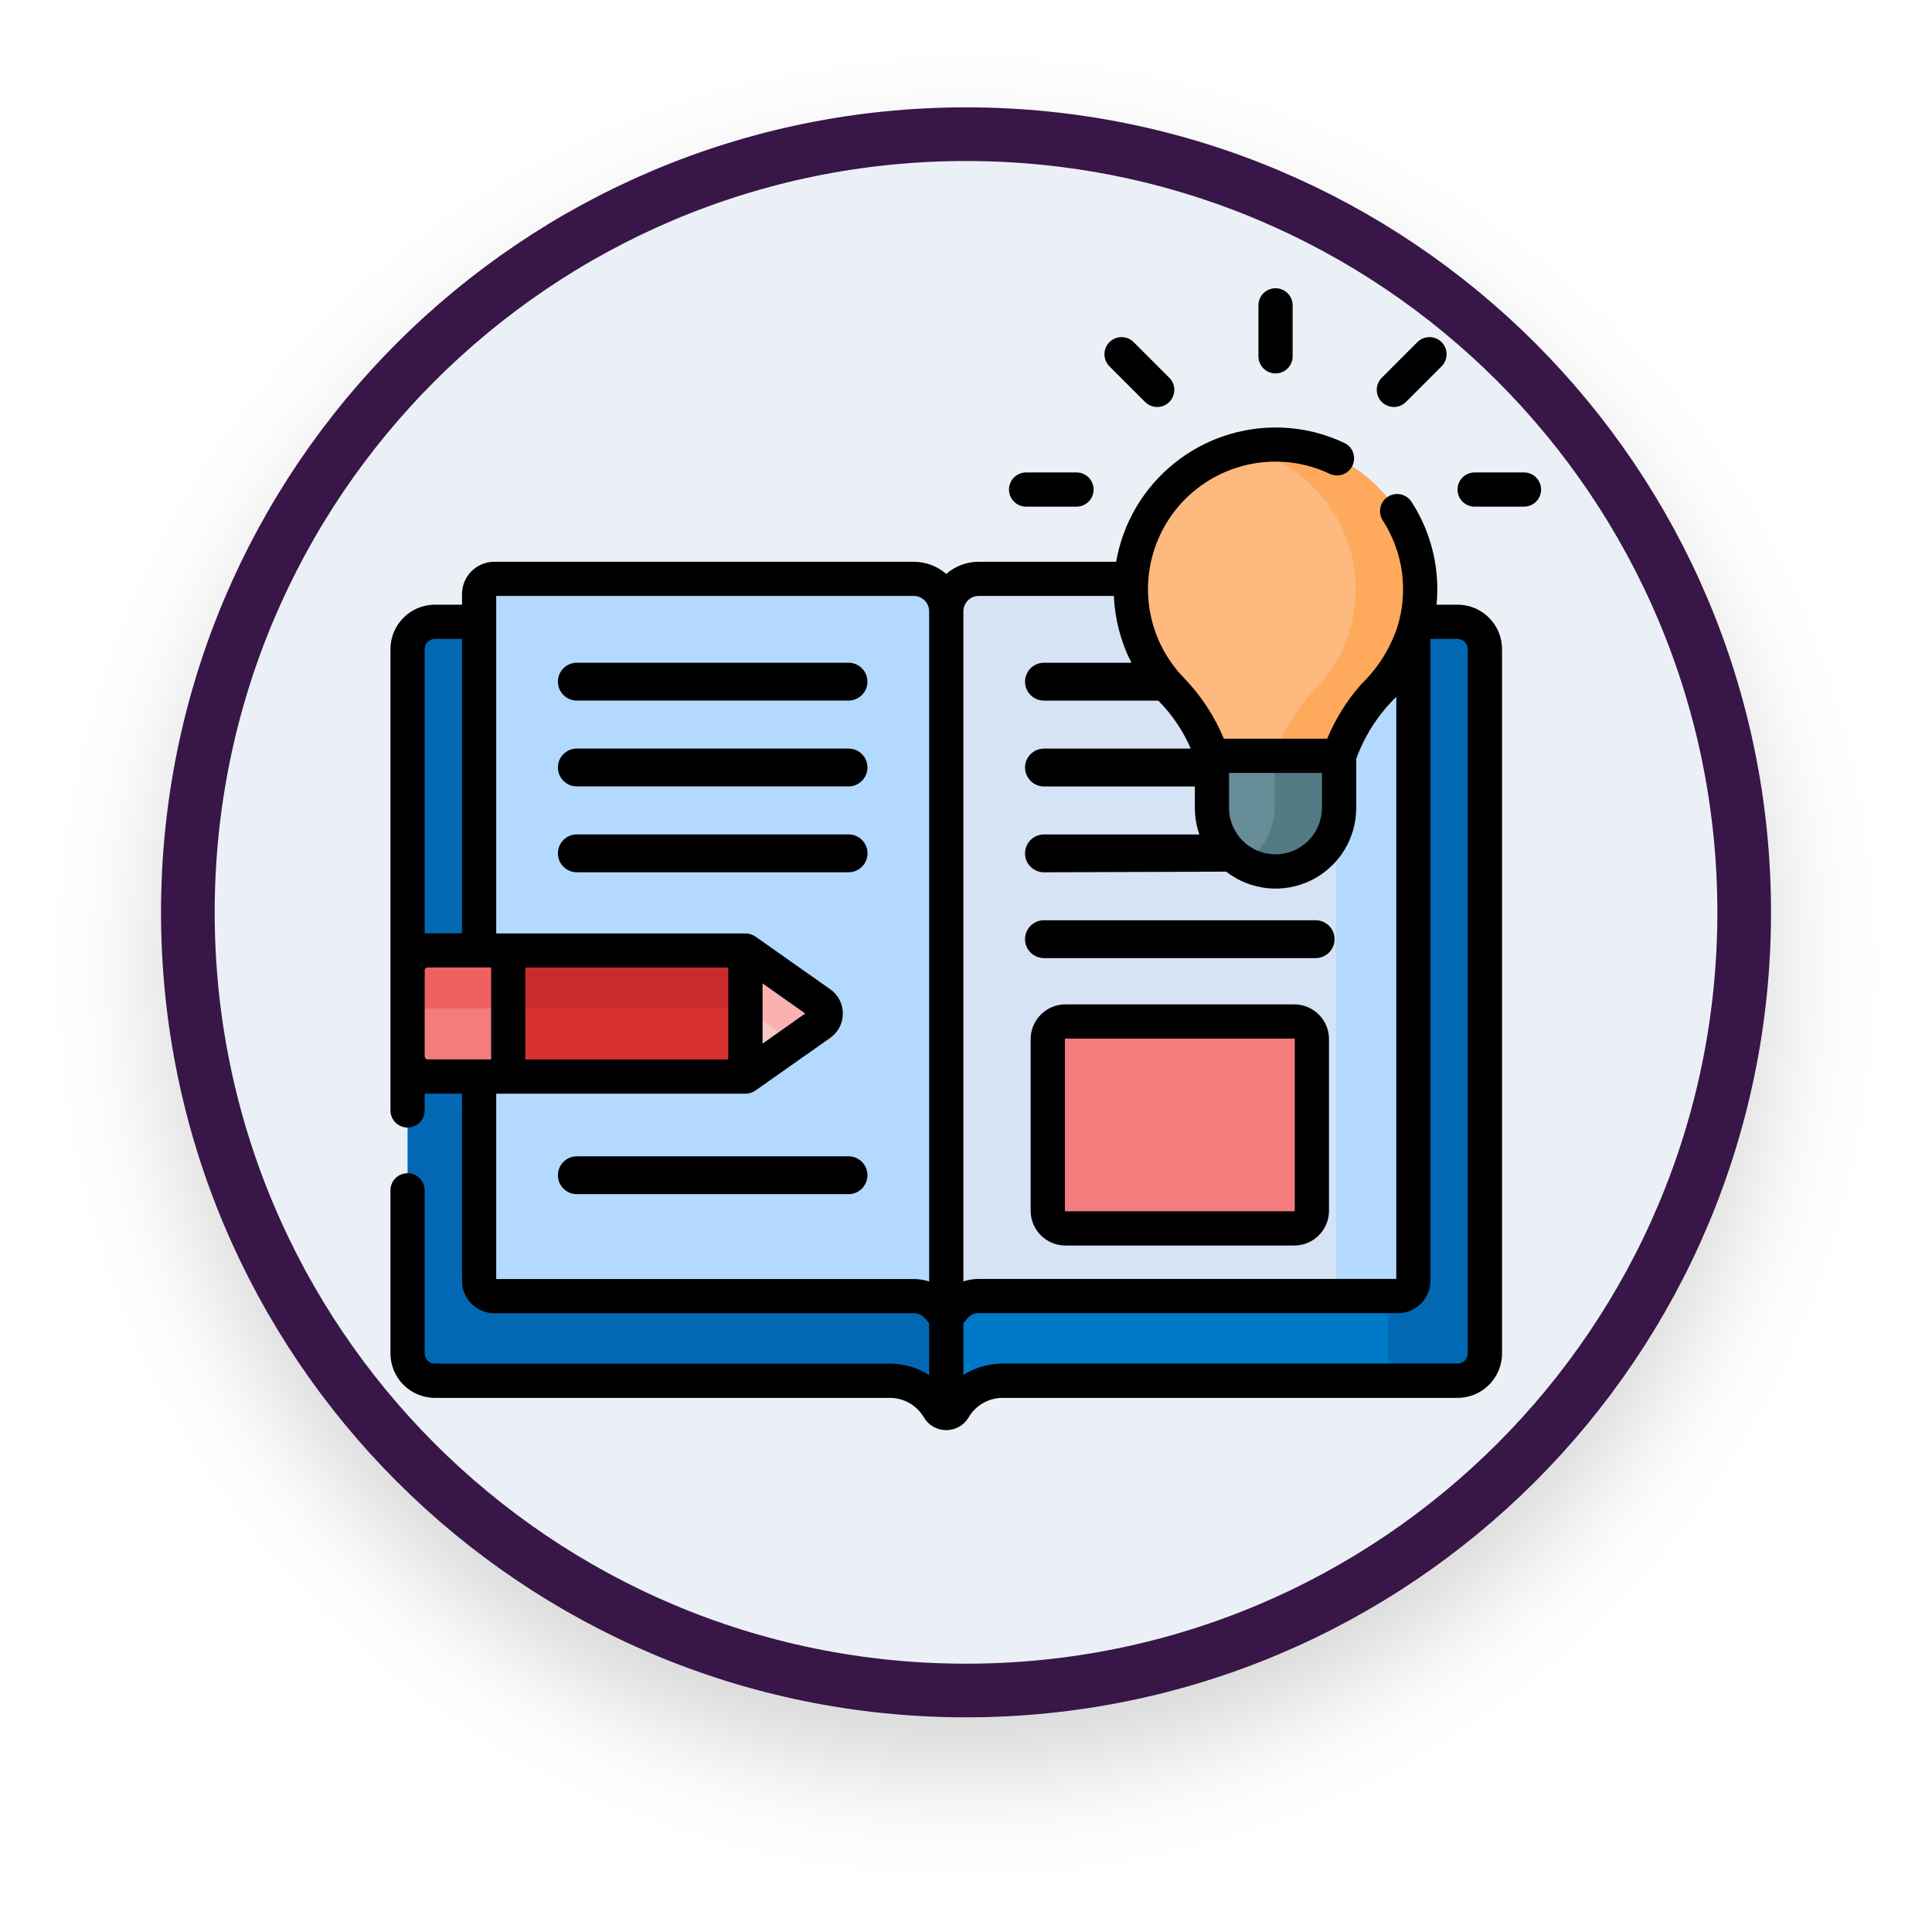
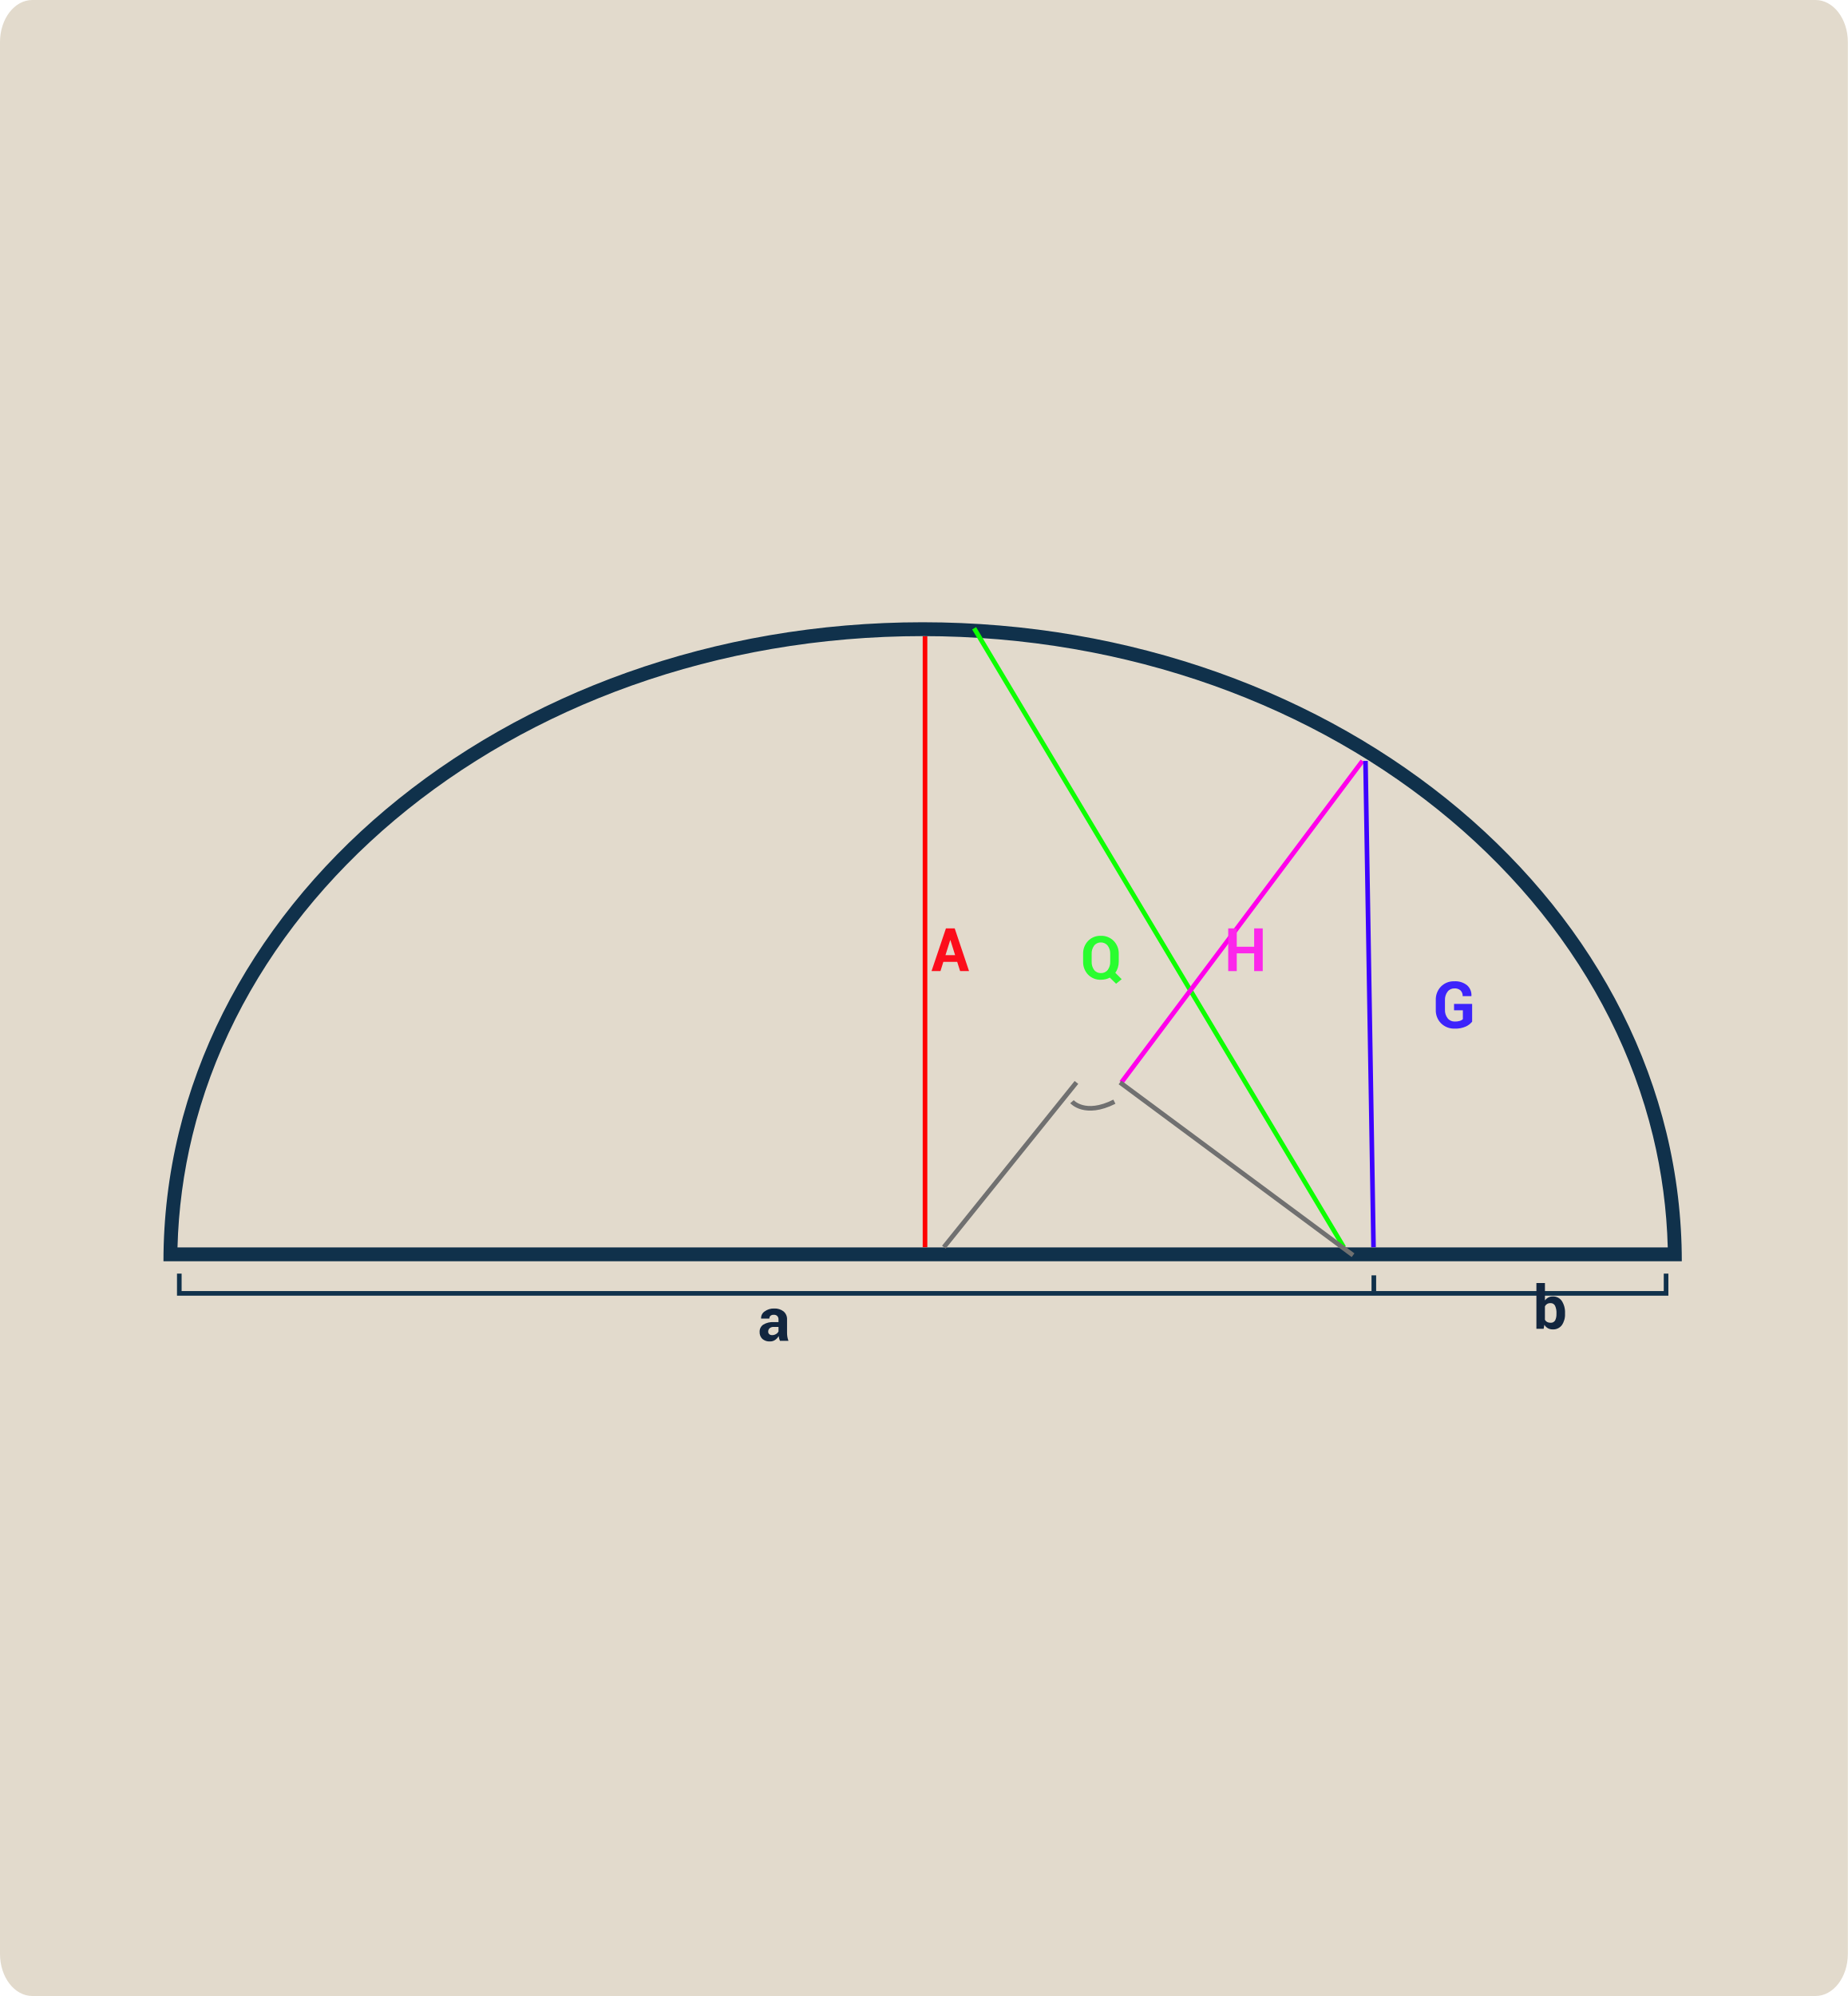
- <svg xmlns="http://www.w3.org/2000/svg" width="108" height="108" viewBox="0 0 108 108">
-   <defs>
-     <filter id="Elipse_11513" x="0" y="0" width="108" height="108" filterUnits="userSpaceOnUse">
-       <feOffset dy="3" input="SourceAlpha" />
-       <feGaussianBlur stdDeviation="3" result="blur" />
-       <feFlood flood-opacity="0.161" />
-       <feComposite operator="in" in2="blur" />
-       <feComposite in="SourceGraphic" />
-     </filter>
-   </defs>
-   <g id="Grupo_1147208" data-name="Grupo 1147208" transform="translate(-326.156 -1022.857)">
-     <g id="Grupo_1144901" data-name="Grupo 1144901" transform="translate(1.063 -4744.441)">
-       <g id="Grupo_1144069" data-name="Grupo 1144069" transform="translate(-1.907 984.906)">
-         <g id="Grupo_1143620" data-name="Grupo 1143620" transform="translate(1.001 4218.393)">
-           <g id="Grupo_1143497" data-name="Grupo 1143497" transform="translate(139 -593)">
-             <g transform="matrix(1, 0, 0, 1, 187, 1157)" filter="url(#Elipse_11513)">
-               <g id="Elipse_11513-2" data-name="Elipse 11513" transform="translate(9 6)" fill="#ebf0f7" stroke="#391847" stroke-width="3">
-                 <circle cx="45" cy="45" r="45" stroke="none" />
-                 <circle cx="45" cy="45" r="43.5" fill="none" />
-               </g>
-             </g>
-           </g>
-         </g>
-       </g>
+ <svg xmlns="http://www.w3.org/2000/svg" width="400" height="432" viewBox="0 0 400 432">
+   <g id="Grupo_1101537" data-name="Grupo 1101537" transform="translate(-180 -3091)">
+     <path id="Trazado_874183" data-name="Trazado 874183" d="M7,0H393c3.866,0,7,4.078,7,9.108V422.892c0,5.03-3.134,9.108-7,9.108H7c-3.866,0-7-4.078-7-9.108V9.108C0,4.078,3.134,0,7,0Z" transform="translate(180 3091)" fill="#e2dacc" />
+     <g id="Trazado_879084" data-name="Trazado 879084" transform="translate(215.384 3225.676)" fill="none">
+       <path d="M328.671,138.306H0a118.079,118.079,0,0,1,3.339-27.873,122.27,122.27,0,0,1,9.576-25.961A133.161,133.161,0,0,1,28.066,60.978,147.9,147.9,0,0,1,48.132,40.509,162.91,162.91,0,0,1,72.453,23.621a176.106,176.106,0,0,1,27.915-12.752A186.773,186.773,0,0,1,131.216,2.81a196.574,196.574,0,0,1,66.238,0A186.668,186.668,0,0,1,228.3,10.869a176.082,176.082,0,0,1,27.916,12.752,162.909,162.909,0,0,1,24.321,16.888A147.838,147.838,0,0,1,300.6,60.978a133.161,133.161,0,0,1,15.151,23.494,122.27,122.27,0,0,1,9.576,25.961,118.081,118.081,0,0,1,3.339,27.872Z" stroke="none" />
+       <path d="M 325.631 135.306 C 325.418 127.165 324.34 119.051 322.417 111.142 C 320.312 102.485 317.169 93.965 313.075 85.819 C 309.053 77.813 304.07 70.087 298.265 62.856 C 292.509 55.686 285.895 48.939 278.607 42.805 C 271.308 36.663 263.276 31.086 254.734 26.229 C 246.101 21.32 236.869 17.103 227.295 13.695 C 217.538 10.222 207.327 7.554 196.944 5.767 C 186.286 3.931 175.314 3 164.334 3 C 153.355 3 142.384 3.931 131.725 5.767 C 121.344 7.554 111.133 10.222 101.375 13.695 C 91.796 17.106 82.564 21.323 73.936 26.229 C 65.394 31.086 57.362 36.663 50.064 42.804 C 42.779 48.937 36.164 55.683 30.405 62.856 C 24.601 70.087 19.618 77.813 15.595 85.819 C 11.502 93.965 8.359 102.485 6.254 111.143 C 4.331 119.049 3.252 127.164 3.039 135.306 L 325.631 135.306 M 328.671 138.306 L 2.358176425332204e-05 138.306 C 2.358176425332204e-05 128.921 1.123 119.543 3.339 110.434 C 5.498 101.554 8.72 92.82 12.914 84.472 C 17.032 76.278 22.129 68.374 28.066 60.978 C 33.947 53.653 40.699 46.766 48.132 40.509 C 55.57 34.25 63.753 28.568 72.453 23.621 C 81.235 18.627 90.627 14.337 100.369 10.869 C 110.287 7.339 120.665 4.627 131.216 2.81 C 142.042 0.945 153.185 8.433949005848262e-07 164.334 8.433949005848262e-07 C 175.484 8.433949005848262e-07 186.627 0.945 197.454 2.81 C 208.006 4.627 218.384 7.339 228.301 10.869 C 238.042 14.336 247.434 18.627 256.217 23.621 C 264.918 28.568 273.1 34.25 280.538 40.509 C 287.975 46.769 294.727 53.656 300.605 60.978 C 306.542 68.374 311.639 76.278 315.756 84.472 C 319.951 92.82 323.173 101.554 325.332 110.434 C 327.547 119.544 328.671 128.921 328.671 138.305 L 328.671 138.306 Z" stroke="none" fill="#10314b" />
    </g>
-     <g id="libro-abierto" transform="translate(347.983 1036.871)">
-       <g id="Grupo_1147206" data-name="Grupo 1147206" transform="translate(0.956 10.836)">
-         <path id="Trazado_982840" data-name="Trazado 982840" d="M273.016,148.093H243.605v44.234a.5.5,0,0,0,.431-.253,3.142,3.142,0,0,1,2.713-1.555h26.267Z" transform="translate(-213.492 -138.183)" fill="#0078c8" />
-         <g id="Grupo_1147204" data-name="Grupo 1147204" transform="translate(54.089 9.909)">
-           <path id="Trazado_982841" data-name="Trazado 982841" d="M437.005,148.092H431.6a.727.727,0,0,1,.727.727v40.972a.727.727,0,0,1-.727.727h5.409a.727.727,0,0,0,.727-.727V148.819A.727.727,0,0,0,437.005,148.092Z" transform="translate(-431.596 -148.092)" fill="#0268b4" />
-         </g>
-         <path id="Trazado_982842" data-name="Trazado 982842" d="M268.627,129.239h-23.2a1.818,1.818,0,0,0-1.818,1.818v39.108h.295a1.815,1.815,0,0,1,1.523-.827h23.2Z" transform="translate(-213.492 -121.735)" fill="#d5e3f4" />
-         <path id="Trazado_982843" data-name="Trazado 982843" d="M37.613,192.326V148.092H8.227a.727.727,0,0,0-.727.727v40.972a.727.727,0,0,0,.727.727H34.469a3.142,3.142,0,0,1,2.713,1.555A.5.5,0,0,0,37.613,192.326Z" transform="translate(-7.5 -138.183)" fill="#0268b4" />
-         <path id="Trazado_982844" data-name="Trazado 982844" d="M301.875,334.842h-12.79a.987.987,0,0,1-.987-.987v-9.593a.987.987,0,0,1,.987-.987h12.79a.987.987,0,0,1,.987.987v9.593A.987.987,0,0,1,301.875,334.842Z" transform="translate(-252.31 -291.023)" fill="#f47c7c" />
-         <path id="Trazado_982845" data-name="Trazado 982845" d="M64.673,170.165h.295V131.057a1.818,1.818,0,0,0-1.818-1.818H39.7a.848.848,0,0,0-.848.848v38.4a.848.848,0,0,0,.848.848H63.15A1.815,1.815,0,0,1,64.673,170.165Z" transform="translate(-34.855 -121.735)" fill="#b3dafe" />
-         <path id="Trazado_982846" data-name="Trazado 982846" d="M155.584,292.12v7.053l4.189-2.95a.705.705,0,0,0,0-1.153Z" transform="translate(-136.697 -263.842)" fill="#e5eef9" />
-         <g id="Grupo_1147205" data-name="Grupo 1147205" transform="translate(51.051 7.504)">
-           <path id="Trazado_982847" data-name="Trazado 982847" d="M412.1,129.239h-4.328a.848.848,0,0,1,.848.848v38.4a.848.848,0,0,1-.848.848H412.1a.848.848,0,0,0,.848-.848v-38.4A.848.848,0,0,0,412.1,129.239Z" transform="translate(-407.775 -129.239)" fill="#b3dafe" />
-         </g>
-         <path id="Trazado_982848" data-name="Trazado 982848" d="M329.048,87.8h7.107a9.706,9.706,0,0,1,2.245-3.677,8.088,8.088,0,1,0-11.6,0,9.7,9.7,0,0,1,2.244,3.676Z" transform="translate(-284.082 -70.399)" fill="#fdb97e" />
-         <path id="Trazado_982849" data-name="Trazado 982849" d="M360.063,206.83h7.107v2.91a3.553,3.553,0,1,1-7.107,0Z" transform="translate(-315.097 -189.43)" fill="#678d98" />
-         <path id="Trazado_982850" data-name="Trazado 982850" d="M383.642,78.136a8.091,8.091,0,0,0-9.887-7.532,8.084,8.084,0,0,1,4,13.52,9.706,9.706,0,0,0-2.245,3.677h3.606a9.707,9.707,0,0,1,2.245-3.677A8.059,8.059,0,0,0,383.642,78.136Z" transform="translate(-327.043 -70.4)" fill="#fea95c" />
-         <path id="Trazado_982851" data-name="Trazado 982851" d="M375.537,206.83v2.91a3.551,3.551,0,0,1-1.75,3.062,3.553,3.553,0,0,0,5.357-3.062v-2.91Z" transform="translate(-327.071 -189.43)" fill="#537983" />
-         <path id="Trazado_982852" data-name="Trazado 982852" d="M155.584,292.12v7.053l4.189-2.95a.705.705,0,0,0,0-1.153Z" transform="translate(-136.697 -263.842)" fill="#f9c6c6" />
-         <path id="Trazado_982853" data-name="Trazado 982853" d="M159.772,296.223a.705.705,0,0,0,0-1.153l-4.189-2.95v3.246l2.7,1.9Z" transform="translate(-136.697 -263.842)" fill="#f9b1b1" />
-         <path id="Trazado_982854" data-name="Trazado 982854" d="M8.629,292.079A1.129,1.129,0,0,0,7.5,293.208v3.251a1.129,1.129,0,0,1,1.129-1.129h4.5v-3.251Z" transform="translate(-7.5 -263.806)" fill="#e94444" />
-         <path id="Trazado_982855" data-name="Trazado 982855" d="M51.614,297.776h13.26v6.332H51.614Z" transform="translate(-45.988 -268.776)" fill="#d83131" />
-         <path id="Trazado_982856" data-name="Trazado 982856" d="M7.5,298.9v4.075a1.129,1.129,0,0,0,1.129,1.129h4.5v-6.332h-4.5A1.128,1.128,0,0,0,7.5,298.9Z" transform="translate(-7.5 -268.776)" fill="#f47c7c" />
-         <path id="Trazado_982857" data-name="Trazado 982857" d="M51.614,292.12h13.26v3.246H51.614Z" transform="translate(-45.988 -263.842)" fill="#ca2c2c" />
-         <path id="Trazado_982858" data-name="Trazado 982858" d="M7.5,293.249v3.246a1.129,1.129,0,0,1,1.129-1.129h4.5V292.12h-4.5A1.129,1.129,0,0,0,7.5,293.249Z" transform="translate(-7.5 -263.842)" fill="#ee6161" />
-       </g>
-       <g id="Grupo_1147207" data-name="Grupo 1147207" transform="translate(0 2.129)">
-         <path id="Trazado_982859" data-name="Trazado 982859" d="M279.2,281.016h15.188a1.058,1.058,0,0,0,0-2.116H279.2a1.058,1.058,0,0,0,0,2.116Z" transform="translate(-242.669 -243.601)" />
-         <path id="Trazado_982860" data-name="Trazado 982860" d="M295.331,315.774h-12.79a1.946,1.946,0,0,0-1.944,1.944v9.593a1.946,1.946,0,0,0,1.944,1.944h12.79a1.946,1.946,0,0,0,1.944-1.944v-9.593A1.946,1.946,0,0,0,295.331,315.774Zm.031,11.537a.031.031,0,0,1-.031.031h-12.79a.031.031,0,0,1-.031-.031v-9.593a.031.031,0,0,1,.031-.031h12.79a.031.031,0,0,1,.031.031v9.593Z" transform="translate(-244.81 -275.772)" />
-         <path id="Trazado_982861" data-name="Trazado 982861" d="M381.383,6.861a.957.957,0,0,0,.957-.957V3.086a.957.957,0,1,0-1.913,0V5.9A.957.957,0,0,0,381.383,6.861Z" transform="translate(-331.907 -2.129)" />
-         <path id="Trazado_982862" data-name="Trazado 982862" d="M315.216,26.939a.956.956,0,0,0,1.353-1.353l-1.993-1.993a.956.956,0,0,0-1.353,1.353Z" transform="translate(-273.031 -20.611)" />
-         <path id="Trazado_982863" data-name="Trazado 982863" d="M433.24,27.22a.953.953,0,0,0,.676-.28l1.993-1.993a.956.956,0,1,0-1.353-1.353l-1.993,1.993a.957.957,0,0,0,.676,1.633Z" transform="translate(-377.15 -20.612)" />
-         <path id="Trazado_982864" data-name="Trazado 982864" d="M471.2,82.627h-2.818a.957.957,0,0,0,0,1.913H471.2a.957.957,0,0,0,0-1.913Z" transform="translate(-407.806 -72.36)" />
-         <path id="Trazado_982865" data-name="Trazado 982865" d="M272.289,84.54h2.818a.957.957,0,0,0,0-1.913h-2.818a.957.957,0,1,0,0,1.913Z" transform="translate(-236.726 -72.36)" />
-         <path id="Trazado_982866" data-name="Trazado 982866" d="M74.45,168.145H89.638a1.058,1.058,0,0,0,0-2.116H74.45a1.058,1.058,0,0,0,0,2.116Z" transform="translate(-64.032 -145.125)" />
-         <path id="Trazado_982867" data-name="Trazado 982867" d="M74.45,205.77H89.638a1.058,1.058,0,0,0,0-2.116H74.45a1.058,1.058,0,0,0,0,2.116Z" transform="translate(-64.032 -177.952)" />
-         <path id="Trazado_982868" data-name="Trazado 982868" d="M90.7,242.334a1.058,1.058,0,0,0-1.058-1.058H74.45a1.058,1.058,0,0,0,0,2.116H89.638A1.058,1.058,0,0,0,90.7,242.334Z" transform="translate(-64.032 -210.775)" />
-         <path id="Trazado_982869" data-name="Trazado 982869" d="M74.45,384.48H89.638a1.058,1.058,0,0,0,0-2.116H74.45a1.058,1.058,0,0,0,0,2.116Z" transform="translate(-64.032 -333.869)" />
-         <path id="Trazado_982870" data-name="Trazado 982870" d="M59.655,72.81H58.479q.041-.429.041-.865a8.981,8.981,0,0,0-1.442-4.885A.957.957,0,0,0,55.471,68.1a7.088,7.088,0,0,1,.8,6.006,7.99,7.99,0,0,1-2,3.147l-.052.058A10.785,10.785,0,0,0,52.366,80.3h-5.78a10.782,10.782,0,0,0-2.221-3.387,7.129,7.129,0,0,1,5.112-12.1q.14,0,.281.005a6.993,6.993,0,0,1,2.8.7A.957.957,0,0,0,53.39,63.8a8.9,8.9,0,0,0-3.56-.89,9.061,9.061,0,0,0-9.264,7.5H32.887a2.761,2.761,0,0,0-1.818.681,2.762,2.762,0,0,0-1.818-.681H5.8A1.807,1.807,0,0,0,4,72.21v.6H2.483A2.486,2.486,0,0,0,0,75.293v25.758a.957.957,0,1,0,1.913,0v-.913q.085.007.172.007H4c0,11.308-.016,10.572.037,10.83A1.808,1.808,0,0,0,5.8,112.417H29.252c.537,0,.692.4.861.561v2.893a4.1,4.1,0,0,0-2.187-.635H2.483a.571.571,0,0,1-.57-.57v-9.15a.957.957,0,0,0-1.913,0v9.15a2.486,2.486,0,0,0,2.483,2.483H27.925a2.2,2.2,0,0,1,1.888,1.083,1.454,1.454,0,0,0,2.512,0,2.2,2.2,0,0,1,1.888-1.083H59.655a2.486,2.486,0,0,0,2.483-2.483V75.293a2.486,2.486,0,0,0-2.483-2.483ZM49.476,86.765a2.6,2.6,0,0,1-2.6-2.6V82.214h5.194v1.954A2.6,2.6,0,0,1,49.476,86.765ZM32.887,72.319H40.44a9.1,9.1,0,0,0,.979,3.736H36.532a1.058,1.058,0,1,0,0,2.116H42.92a8.69,8.69,0,0,1,1.818,2.683H36.532a1.058,1.058,0,1,0,0,2.116h8.434v1.2a4.486,4.486,0,0,0,.252,1.483H36.532a1.058,1.058,0,1,0,0,2.116l10.184-.036a4.506,4.506,0,0,0,7.27-3.563V81.427a9.226,9.226,0,0,1,2.241-3.466V110.5H32.882a2.933,2.933,0,0,0-.856.136V73.18a.862.862,0,0,1,.861-.861ZM1.913,75.293a.571.571,0,0,1,.57-.57H4V91.179H2.085q-.087,0-.172.007Zm.172,22.939a.172.172,0,0,1-.172-.172v-4.8a.172.172,0,0,1,.172-.172H5.626v5.14H2.085Zm4.5,1.913h13.26a.975.975,0,0,0,.546-.171l.005,0,4.189-2.95a1.662,1.662,0,0,0,0-2.717l-4.189-2.95-.006,0a.956.956,0,0,0-.5-.169l-.043,0H5.912V72.319h23.34a.862.862,0,0,1,.861.861v37.461a2.95,2.95,0,0,0-.856-.136H5.912V100.146Zm12.3-1.913H7.539v-5.14H18.886Zm4.3-2.57L20.8,97.346V93.979Zm37.036,19a.571.571,0,0,1-.57.57H34.213a4.1,4.1,0,0,0-2.187.635v-2.893c.174-.167.319-.561.861-.561H56.335a1.807,1.807,0,0,0,1.8-1.8V74.723h1.516a.571.571,0,0,1,.57.57v39.373Z" transform="translate(0 -55.15)" />
-       </g>
-     </g>
+     <path id="Trazado_874181" data-name="Trazado 874181" d="M-7439.057-8349.93v4.275h321.836v-4.275" transform="translate(7657.87 11716.583)" fill="none" stroke="#10314b" stroke-width="1" />
+     <path id="Trazado_879085" data-name="Trazado 879085" d="M0,0V132.217" transform="translate(380.236 3228.721)" fill="none" stroke="red" stroke-width="1" />
+     <path id="Trazado_879086" data-name="Trazado 879086" d="M0,0,80.026,133.957" transform="translate(390.865 3226.981)" fill="none" stroke="#0dff00" stroke-width="1" />
+     <path id="Trazado_879087" data-name="Trazado 879087" d="M52.191,0,0,69.588" transform="translate(422.744 3255.687)" fill="none" stroke="#ff00eb" stroke-width="1" />
+     <path id="Trazado_879088" data-name="Trazado 879088" d="M0,0,1.74,105.252" transform="translate(475.584 3255.687)" fill="none" stroke="#3d03ff" stroke-width="1" />
+     <path id="Trazado_879089" data-name="Trazado 879089" d="M0,0,50.451,37.4" transform="translate(422.443 3325.274)" fill="none" stroke="#707070" stroke-width="1" />
+     <path id="Trazado_879090" data-name="Trazado 879090" d="M0,35.664,28.705,0" transform="translate(384.312 3325.274)" fill="none" stroke="#707070" stroke-width="1" />
+     <path id="Trazado_879091" data-name="Trazado 879091" d="M0,0V3.479" transform="translate(477.391 3367.027)" fill="none" stroke="#10314b" stroke-width="1" />
+     <path id="Trazado_879092" data-name="Trazado 879092" d="M4.761,0a3.9,3.9,0,0,1-.175-.5,3.444,3.444,0,0,1-.1-.533A2.541,2.541,0,0,1,3.726-.2a1.893,1.893,0,0,1-1.117.33A2.319,2.319,0,0,1,.946-.422,1.99,1.99,0,0,1,.362-1.936,1.811,1.811,0,0,1,1.139-3.5a3.883,3.883,0,0,1,2.269-.555H4.45V-4.6a1.069,1.069,0,0,0-.26-.768,1.022,1.022,0,0,0-.774-.273,1.007,1.007,0,0,0-.7.219.765.765,0,0,0-.244.6H.692L.679-4.862a1.742,1.742,0,0,1,.759-1.5A3.3,3.3,0,0,1,3.536-7a3.075,3.075,0,0,1,2,.622A2.167,2.167,0,0,1,6.3-4.589v2.837a5.366,5.366,0,0,0,.073.908A4.555,4.555,0,0,0,6.608,0ZM3.066-1.238a1.579,1.579,0,0,0,.863-.241,1.3,1.3,0,0,0,.521-.559v-.971H3.409a1.234,1.234,0,0,0-.892.292.96.96,0,0,0-.3.717.716.716,0,0,0,.225.555A.891.891,0,0,0,3.066-1.238Z" transform="translate(344.071 3381.202)" fill="#12263f" />
+     <path id="Trazado_879093" data-name="Trazado 879093" d="M6.906-3.244A4.017,4.017,0,0,1,6.221-.787a2.318,2.318,0,0,1-1.98.92A2.093,2.093,0,0,1,3.19-.121a2.171,2.171,0,0,1-.759-.743L2.279,0H.711V-9.9H2.558v3.764a2.1,2.1,0,0,1,.714-.635A2,2,0,0,1,4.228-7a2.275,2.275,0,0,1,1.993.987,4.531,4.531,0,0,1,.686,2.631ZM5.059-3.377a3.576,3.576,0,0,0-.3-1.59,1.036,1.036,0,0,0-1.006-.587,1.384,1.384,0,0,0-.73.181,1.254,1.254,0,0,0-.47.517v2.907a1.178,1.178,0,0,0,.473.476,1.522,1.522,0,0,0,.74.165,1.054,1.054,0,0,0,1-.5,2.939,2.939,0,0,0,.286-1.431Z" transform="translate(511.871 3378.593)" fill="#12263f" />
+     <path id="Trazado_879094" data-name="Trazado 879094" d="M8.545-1.36A3.782,3.782,0,0,1,7.157-.3,5.462,5.462,0,0,1,4.778.144,4.023,4.023,0,0,1,1.825-.991,3.96,3.96,0,0,1,.677-3.937V-6.016A4.029,4.029,0,0,1,1.791-8.958,3.834,3.834,0,0,1,4.655-10.1a4.071,4.071,0,0,1,2.8.865,2.841,2.841,0,0,1,.937,2.307l-.014.041H6.494a1.632,1.632,0,0,0-.458-1.234A1.848,1.848,0,0,0,4.7-8.559a1.792,1.792,0,0,0-1.477.708,2.845,2.845,0,0,0-.561,1.822v2.092A2.835,2.835,0,0,0,3.24-2.1a1.876,1.876,0,0,0,1.538.711A3.539,3.539,0,0,0,5.9-1.531a1.714,1.714,0,0,0,.639-.362V-3.821H4.628V-5.2H8.545Z" transform="translate(490.125 3313.484)" fill="#3d24fb" />
+     <path id="Trazado_879095" data-name="Trazado 879095" d="M8.322,0H6.468V-3.84H2.7V0H.851V-9.242H2.7v3.974H6.468V-9.242H8.322Z" transform="translate(445.017 3301.176)" fill="#fc26eb" />
+     <path id="Trazado_879096" data-name="Trazado 879096" d="M8.328-3.79a4.356,4.356,0,0,1-.194,1.314,3.891,3.891,0,0,1-.549,1.111L8.963.013,7.75,1,6.4-.33a3.805,3.805,0,0,1-.911.346A4.349,4.349,0,0,1,4.462.133,3.68,3.68,0,0,1,1.682-.978,3.9,3.9,0,0,1,.616-3.79V-5.453A3.906,3.906,0,0,1,1.679-8.261,3.656,3.656,0,0,1,4.45-9.375a3.724,3.724,0,0,1,2.8,1.114A3.874,3.874,0,0,1,8.328-5.453ZM6.481-5.465a2.8,2.8,0,0,0-.54-1.771A1.786,1.786,0,0,0,4.45-7.928a1.73,1.73,0,0,0-1.463.692,2.853,2.853,0,0,0-.524,1.771V-3.79A2.874,2.874,0,0,0,2.99-2a1.745,1.745,0,0,0,1.473.692A1.769,1.769,0,0,0,5.948-2a2.85,2.85,0,0,0,.533-1.79Z" transform="translate(413.845 3302.916)" fill="#29fd2f" />
+     <path id="Trazado_879097" data-name="Trazado 879097" d="M5.668-1.993h-3L2.05,0H.114L3.231-9.242h1.9L8.233,0H6.3ZM3.129-3.447H5.218L4.2-6.7H4.158Z" transform="translate(381.533 3301.176)" fill="#fc0d1b" />
+     <path id="Trazado_874182" data-name="Trazado 874182" d="M-7254.744-8390.828s2.788,3.229,9.176,0" transform="translate(7666.797 11720.27)" fill="none" stroke="#707070" stroke-width="1" />
  </g>
</svg>
